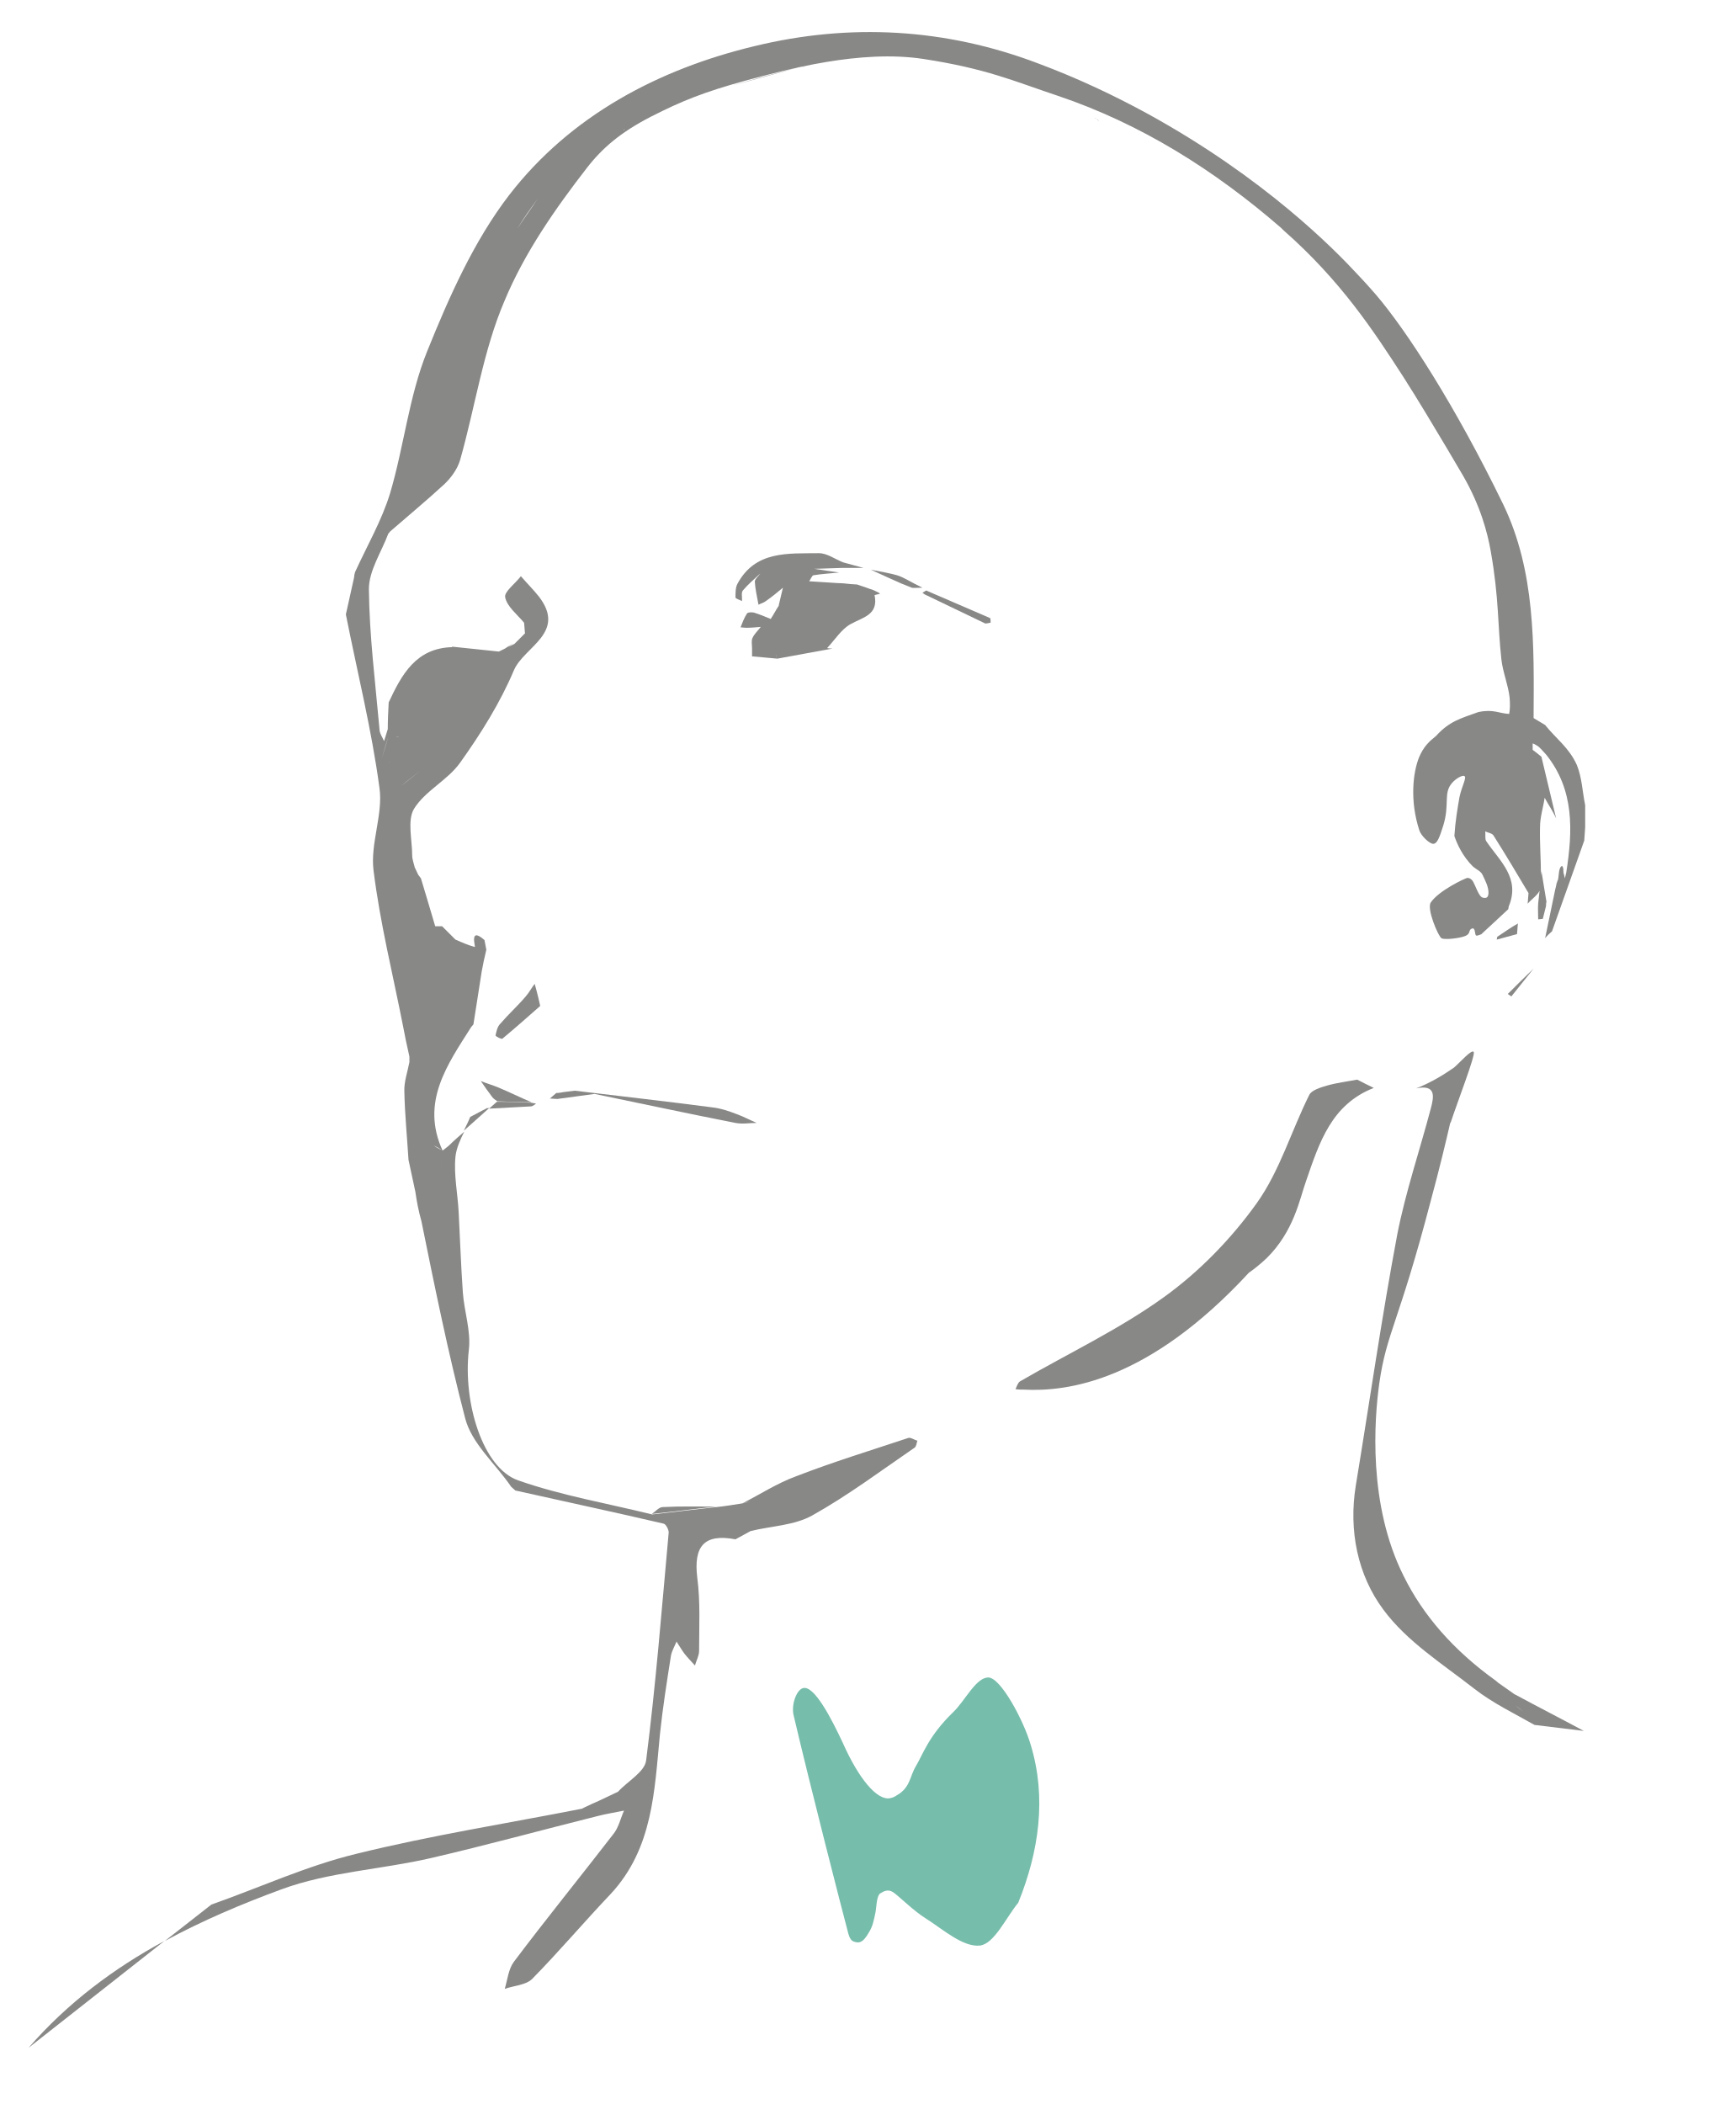
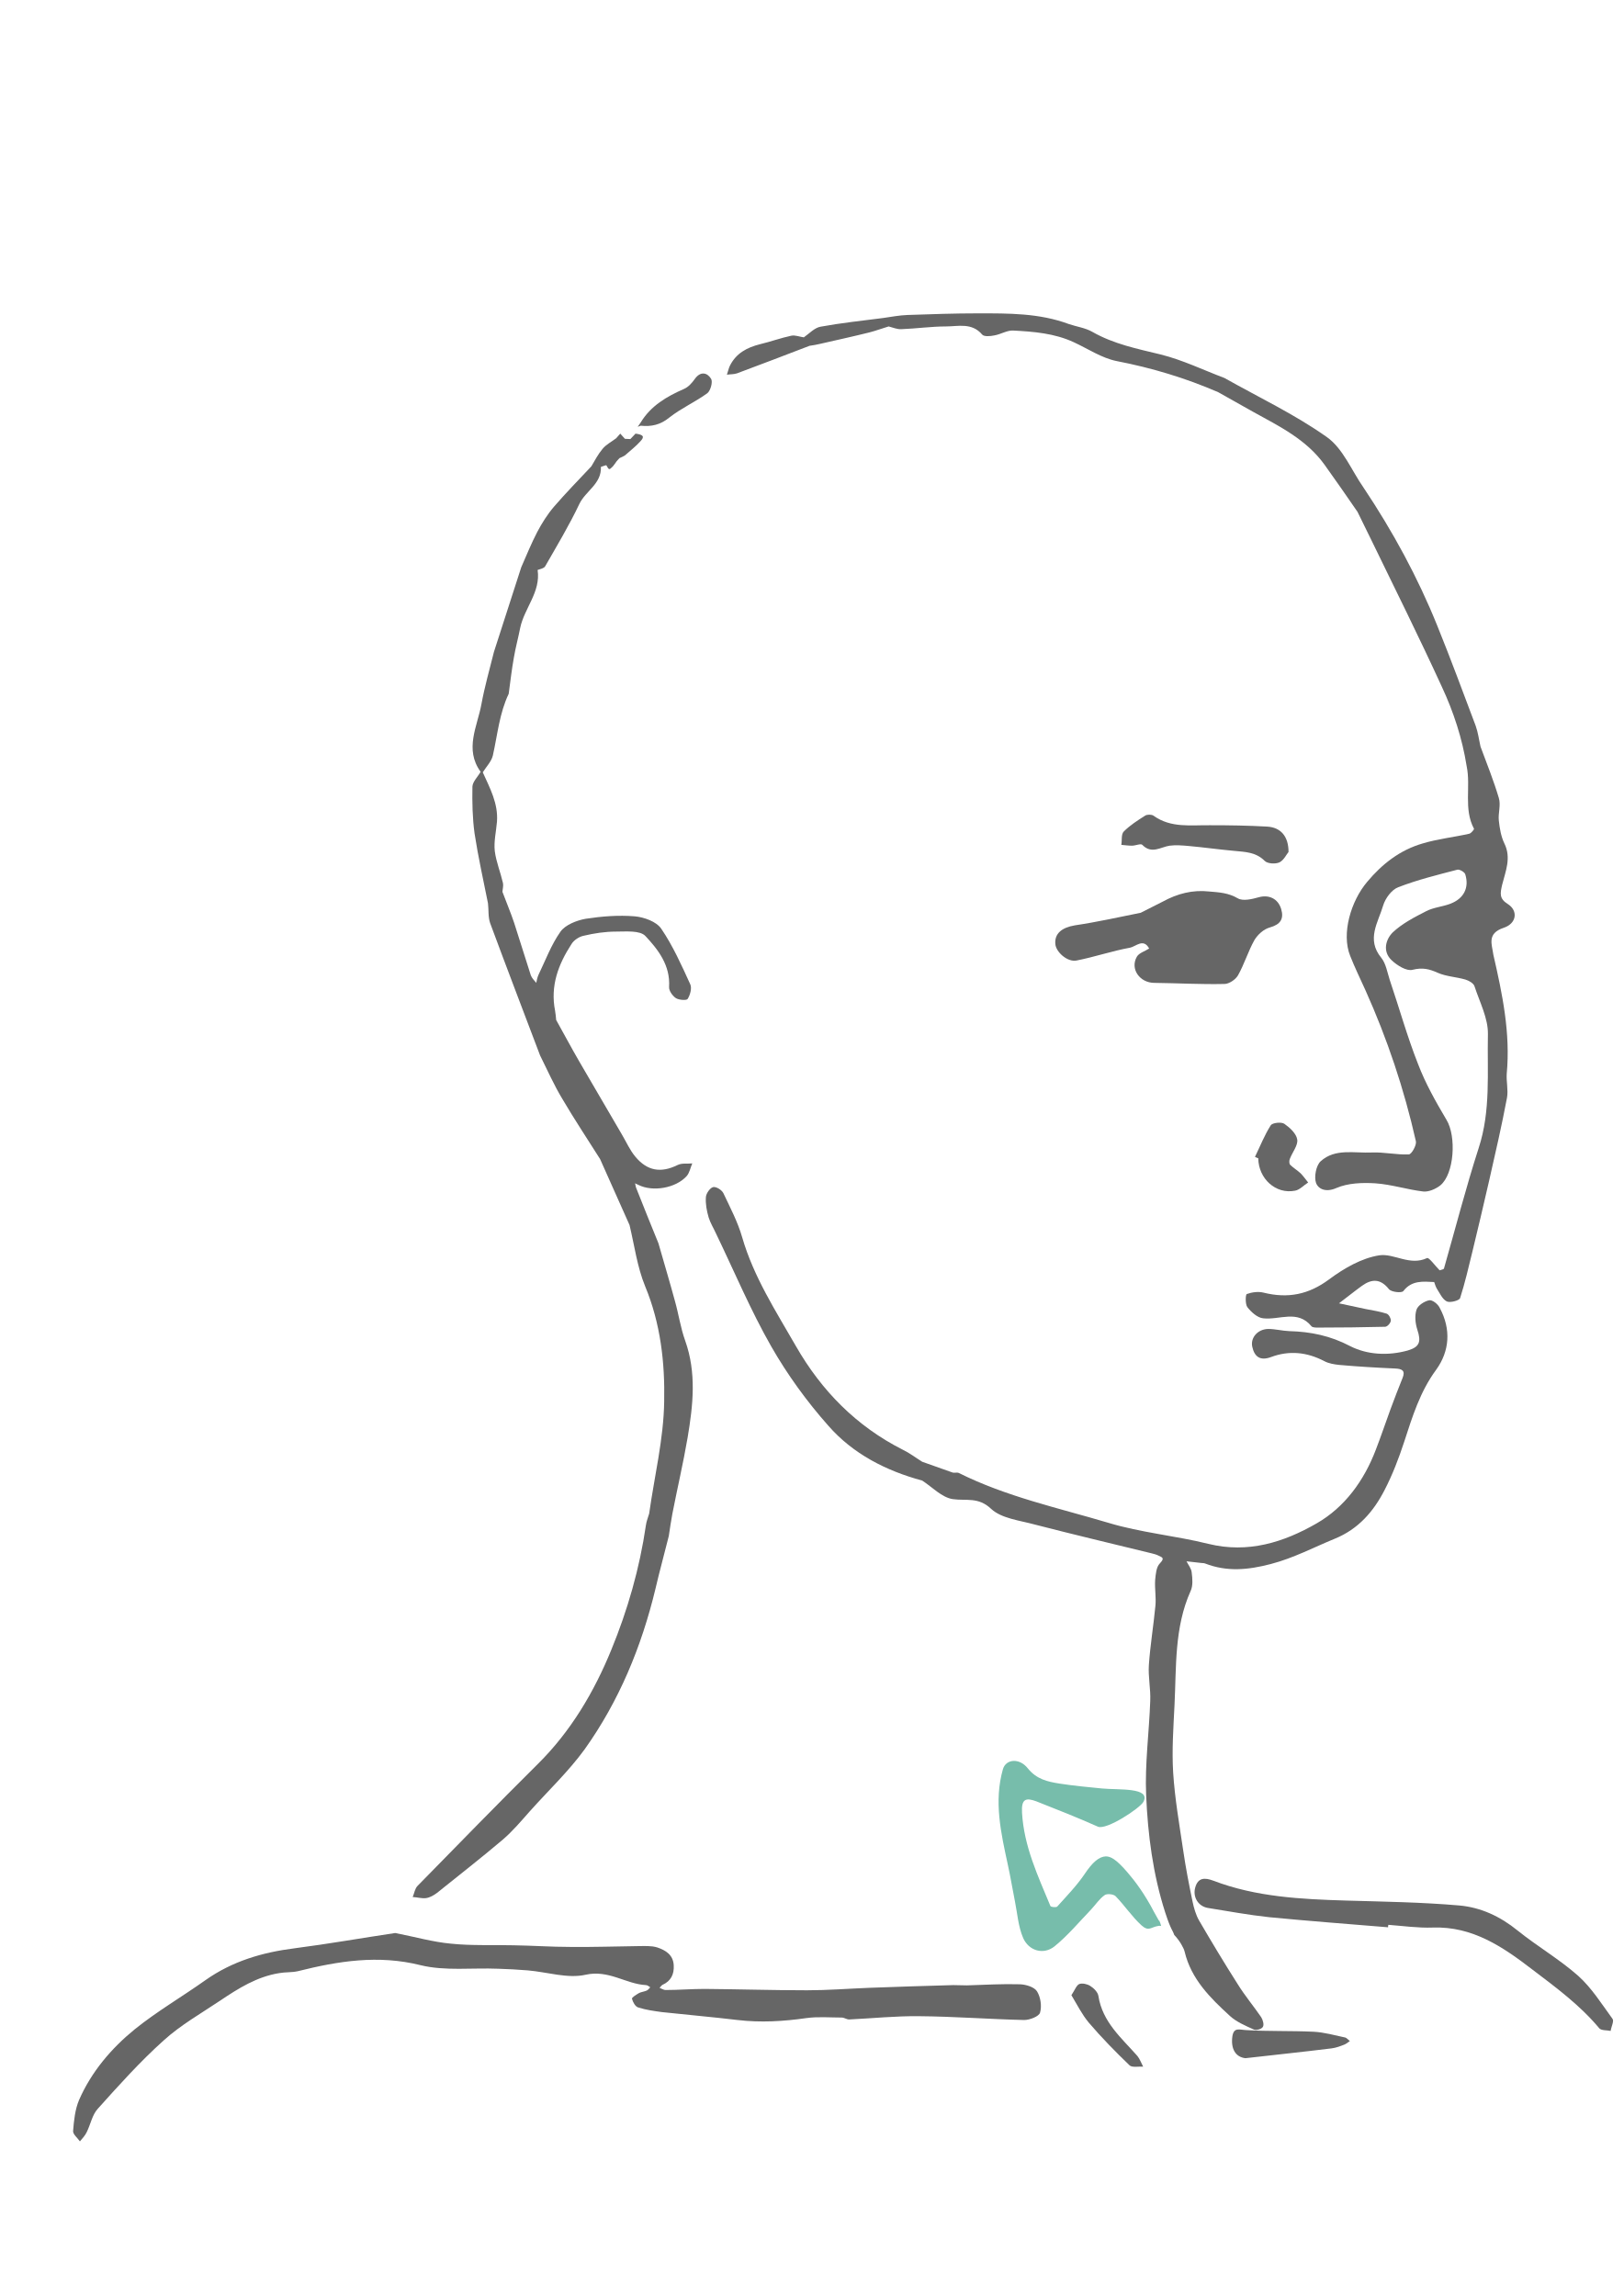
- <svg xmlns="http://www.w3.org/2000/svg" version="1.1" id="Layer_1" x="0px" y="0px" viewBox="0 0 376.9 456.8" style="enable-background:new 0 0 376.9 456.8;" xml:space="preserve">
+ <svg xmlns="http://www.w3.org/2000/svg" version="1.1" id="Layer_1" x="0px" y="0px" viewBox="0 0 595.3 841.9" style="enable-background:new 0 0 595.3 841.9;" xml:space="preserve">
  <style type="text/css">
- 	.st0{fill:#888887;}
- 	.st1{fill:#77BDAB;}
+ 	.st0{fill:#77BDAB;}
+ 	.st1{fill:#666666;}
</style>
  <g>
-     <path class="st0" d="M328.8,367.7C328.8,367.8,328.8,367.8,328.8,367.7l0.1-0.1L328.8,367.7z" />
-     <path class="st0" d="M6.2,444.6l29.5-23.2C24.8,427.3,14.7,434.8,6.2,444.6z" />
-     <path class="st0" d="M116.4,239.6c-0.4-0.1-0.7-0.1-1.1-0.2c-2.5-0.1-4.9-0.2-7.4-0.2c-0.6,0.5-1.1,1-1.7,1.5   c3.1-0.2,6.1-0.3,9.2-0.5C115.8,240.1,116.1,239.8,116.4,239.6z" />
-     <path class="st0" d="M105.7,240.6c-1.2,0.6-2.4,1.3-3.6,1.9l0,0c-0.4,1-0.9,2-1.4,3c1.9-1.7,3.7-3.3,5.6-5   C106.1,240.6,105.9,240.6,105.7,240.6z" />
-     <path class="st0" d="M505.9-15.9l0.6,2.3C506.5-14.3,506.1-15.1,505.9-15.9z" />
-     <path class="st0" d="M102.7,222.2c0,0-0.1,0.1-0.1,0.1c0,0,0,0,0,0C102.6,222.3,102.7,222.2,102.7,222.2z" />
-     <polygon class="st0" points="335.5,203.8 335.5,203.8 335.5,203.8  " />
-     <path class="st0" d="M343.9,375.8L343.9,375.8c-5-2.7-10.1-5.3-15.1-8l0,0c-1.1-0.8-2.3-1.6-3.4-2.4l0.1,0.1   c-0.2-0.2-0.5-0.4-0.7-0.6c-9.2-6.6-15.8-14.2-20-22.7c-7.8-15.5-6.4-34-5.3-41.9c1.6-11.1,4.2-12.9,11.2-39.7   c1.9-7,3.3-12.9,4.2-16.8l0.1-0.1c1.7-5.1,5.4-14.6,5-15.3s-2.9,2.2-4.3,3.4h0c0,0,0,0,0,0c-0.3,0.2-0.6,0.4-0.9,0.6   c-2.5,1.7-5,3-7.3,3.9c4.3-0.9,3.9,1.7,3.2,4.3c-2.4,9.1-5.5,18.2-7.3,27.4c-3.4,18.1-6,36.3-9,54.5c-1.6,9.8,0.4,19.5,6,27   c5.1,6.9,12.9,11.8,19.8,17.2c4,3.1,8.6,5.3,13,7.8 M315.7,231.7C315.7,231.7,315.7,231.7,315.7,231.7   C315.7,231.7,315.7,231.7,315.7,231.7C315.7,231.7,315.7,231.7,315.7,231.7z M330.9,371.7c-0.7-0.5-1.4-1.1-2.1-1.6   C329.5,370.6,330.2,371.1,330.9,371.7c0.2,0.2,0.4,0.4,0.6,0.6C331.3,372.1,331.1,371.8,330.9,371.7z M334.4,373.6   c-0.2-0.1-0.4-0.2-0.7-0.2C334,373.5,334.2,373.6,334.4,373.6L334.4,373.6z" />
-     <path class="st0" d="M85.1,152.9c4.2-3.8,8.3-7.6,12.5-11.4c0.2-0.3,0.4-0.7,0.6-1c-7.9,0.2-11,6-13.8,12c-0.1,1.9-0.2,3.9-0.2,5.8   c-0.3,0.9-0.5,1.7-0.8,2.6c-0.4-0.9-1-1.7-1-2.6c-0.9-10.1-2.2-20.3-2.3-30.4c0-4,2.7-8,4.2-12c0.1-0.2,0.3-0.3,0.4-0.5   c3.9-3.4,7.9-6.7,11.7-10.2c1.5-1.4,2.9-3.3,3.5-5.3c3.3-11.6,5-23.8,9.7-34.7c4.3-10.3,10.9-19.8,17.8-28.7   c3.4-4.4,7.4-7.8,14-11.2c6.7-3.4,11.4-5.3,20.5-7.8c8.9-2.4,24.9-6.8,38.6-4.7c13.7,2.1,19.6,4.8,29.2,8   c18.1,6.1,34.1,16.2,48.5,28.7c0.1,0.1,0.3,0.3,0.5,0.5c12.5,11,19.6,21.9,26,31.8c3.2,5,6.9,11.2,9.4,15.4c1.2,2,2.4,4.1,3.6,6.1   c3.8,6.6,5.3,12.4,6,16.4c1.8,10.1,1.5,16.2,2.3,23.4c0.3,2.8,1.5,5.6,1.8,8.4c0.1,1.4,0.1,2.5-0.1,3.5c-2.2-0.1-3.4-1.1-6.7-0.4   c-3.9,1.4-6.3,2-9.2,5.2c-1.5,1.2-2.7,2.3-3.7,4.7c-1.3,3.3-2,9.4,0.1,15.8c0.4,1.2,2.2,2.9,3,2.9c0.8,0,1.3-1.1,2.2-4   c1.4-4.6,0-6.9,1.8-9.1c0.9-1.1,2.4-1.9,2.8-1.6c0.5,0.4-0.6,2.2-1.1,4.6c-0.4,2.3-0.9,5.2-1.1,8.4c0.6,1.8,1.8,4.4,4,6.6   c0.8,0.7,1.7,1,2.1,1.8c0.6,1.3,1.4,2.7,1.3,4.2c-0.1,0.6-0.3,1-1.2,0.8s-1.5-2.4-2.2-3.6c-0.2-0.3-0.6-0.7-1.2-0.7   c-0.5,0.1-6.1,2.7-7.9,5.3c-1,1.3,1.6,7.4,2.3,7.8s4,0,5.2-0.5s0.6-1.3,1.4-1.6s0.6,1.3,0.9,1.5s1.5-0.5,1.1-0.2s3.9-3.6,5.9-5.5   c0-0.2,0.1-0.4,0.1-0.6c2.6-6.2-2-9.9-4.9-14.2c-0.3-0.5-0.1-1.4-0.2-2.1c0.6,0.3,1.5,0.4,1.8,0.9c2.6,4.1,5.1,8.3,7.6,12.5   c-0.1,0.8-0.1,1.6-0.2,2.3c0.8-0.9,2.1-1.8,2.6-2.8c-0.1,0.9-0.2,1.8-0.3,2.7c-0.1,1.1,0,2.3,0,3.5c0.3,0,0.7-0.1,1-0.1   c0.1-0.3,0.1-0.5,0.2-0.8c0.2-0.7,0.3-1.3,0.5-2c0-0.3,0-0.6,0.1-0.9c-0.4-2.2-0.7-4.4-1.1-6.7c0,0.3-0.1,0.7-0.1,1   c0-3.5-0.3-7.1-0.2-10.6c0-2.1,0.7-4.2,1-6.3c0.8,1.5,1.8,2.9,2.5,4.5c-1.1-4.5-2.1-8.9-3.2-13.4c-0.6-0.5-1.2-1-1.9-1.5   c0-0.5,0-0.9,0-1.4c0.3,0.1,0.5,0.2,0.8,0.4c0.8,0.4,1.4,1.3,2.1,2c6.2,7.7,5.8,16.6,4.4,25.6c-0.1,0.4-0.2,0.8-0.3,1.3   c-0.1-0.5-0.2-0.8-0.3-1.2c-0.1-0.7,0.1-0.9-0.3-1.5c-0.8,0.2-0.7,2.3-0.9,3c0,0.3-0.1-0.1-0.1,0.2c-0.2,0.7-0.2,0.4-0.3,1.1   c-0.1,0.3-0.1,0.5-0.2,0.8c-0.7,3.5-1.5,7.1-2.2,10.6c0.4-0.5,0.9-1,1.5-1.5l7-19.7c0.1-0.9,0.1-1.9,0.2-2.9c0-1.6,0-3.2,0-4.8   c-0.6-2.9-0.7-6-1.8-8.7c-1.7-3.8-4.6-5.8-6.9-8.7c-0.8-0.5-1.7-1-2.5-1.5c0.1-15.9,0.4-31.9-6.6-46.4   c-10.4-21.4-21-37.8-27.7-45.6c-0.7-0.8-2-2.3-3.9-4.3c-4.9-5.3-20.1-20.9-45.6-34.9c-7.5-4.1-15.4-7.8-23.7-10.9   c-20.2-7.7-41-8.8-61.6-3.8c-20.9,5-40,15.1-53.3,32.3c-7.7,10-13.1,22.2-17.9,34.1c-3.9,9.7-5,20.6-8,30.7   c-1.8,5.9-5,11.4-7.6,17.1c-0.1,0.4-0.2,0.7-0.2,1.1c-0.6,2.7-1.2,5.4-1.8,8.1c2.5,12.6,5.6,25,7.3,37.7c0.8,5.7-2,12-1.3,17.8   c1.4,11.4,4.2,22.6,6.4,33.8c0.4,2.2,0.9,4.5,1.4,6.7c0,0.4,0,0.8,0,1.2c0,0.9,0,1.8,0,2.7c0-0.9,0-1.8,0-2.7   c-0.4,2.1-1.2,4.3-1.1,6.4c0.1,4.9,0.6,9.9,0.9,14.8c0.5,2.3,1,4.7,1.5,7c0.3,2.1,0.7,4.2,1.3,6.3c2.9,14.3,5.8,28.6,9.5,42.8   c1.4,5.5,6.6,9.9,10,14.9l0,0c0.3,0.3,0.6,0.5,0.9,0.8c10.7,2.4,21.5,4.7,32.2,7.2c0.5,0.1,1.1,1.3,1.1,1.9   c-1.5,16.5-2.8,33.1-4.9,49.5c-0.3,2.5-4,4.5-6.1,6.8c-1.3,0.6-2.7,1.3-4,1.9c-1.2,0.5-2.4,1.1-3.5,1.6c0,0.1-0.1,0.1-0.2,0.2   c0.1,0,0.1-0.1,0.2-0.2c-0.1,0.1-0.3,0.2-0.4,0.2c0,0,0,0,0,0c-16.3,3.2-32.8,5.8-49,9.8c-10.7,2.6-20.9,7.3-31.4,11l-10.1,7.9   c8.1-4.4,16.6-8,25.3-11.2c10.3-3.8,21.7-4.3,32.5-6.8c12.1-2.8,24.1-6.1,36.1-9.1c1.9-0.5,3.9-0.8,5.8-1.2   c-0.8,1.8-1.2,3.8-2.4,5.2c-7.1,9.2-14.5,18.3-21.5,27.6c-1.2,1.6-1.4,3.9-2,5.9c2-0.7,4.5-0.8,5.9-2.1c5.9-6,11.3-12.4,17.1-18.5   c9.2-9.9,9.5-22.4,10.7-34.7c0.6-5.7,1.5-11.4,2.4-17.1c0.2-1,0.8-2,1.2-3c0.6,0.9,1.1,1.8,1.7,2.6c0.7,0.9,1.5,1.7,2.3,2.6   c0.3-1.1,0.9-2.1,0.9-3.2c0-5.3,0.3-10.6-0.4-15.9c-0.8-6.7,1.4-9.6,8.3-8.3c1.1-0.6,2.2-1.2,3.3-1.8c0,0,0,0,0,0   c4.5-1.1,9.5-1.2,13.4-3.4c7.7-4.3,14.9-9.7,22.2-14.7c0.4-0.3,0.4-1,0.6-1.5c-0.7-0.2-1.5-0.8-2-0.6c-8.1,2.7-16.3,5.2-24.3,8.3   c-4.1,1.5-7.8,3.9-11.7,5.9c0.6-0.2,1.2-0.3,1.8-0.5c-0.6,0.2-1.2,0.4-1.8,0.5c-1.9,0.3-3.7,0.6-5.6,0.8c-4.7,0.5-9.3,1.1-14,1.6   c-9.7-2.4-19.7-4.1-29.1-7.4c-7.7-2.7-12-16.9-10.7-28.3c0.5-4.1-1-8.3-1.3-12.5c-0.4-5.7-0.6-11.5-0.9-17.3   c-0.2-4.1-1.1-8.2-0.7-12.2c0.2-1.8,1-3.6,1.9-5.4c-1,0.9-2.1,1.8-3.1,2.8c-0.5,0.5-1.1,0.9-1.6,1.3c-4.8-10.5,1-18.6,6.2-26.8   c0.2-0.2,0.3-0.4,0.5-0.6c0.6-3.8,1.2-7.7,1.8-11.5c0.3-1.6,0.6-3.1,1-4.7c-0.1-0.7-0.3-1.4-0.4-2.1c-3.4-3-1.9,1.5-2.1,1.5   c-1.5-0.4-2.8-1-4.2-1.6c-1-1-1.9-1.9-2.9-2.9c-0.5,0-1,0-1.5,0c-1-3.5-2.1-7-3.1-10.4c-0.2-0.3-0.4-0.5-0.6-0.8l0,0   c-0.2-0.5-0.5-1-0.7-1.5l0,0.1c-0.2-0.9-0.6-1.9-0.6-2.8c0-3.4-1.1-7.6,0.4-10.1c2.4-3.9,7.3-6.2,10-10c4.5-6.3,8.7-13,11.7-20.1   c2.2-5.1,11.5-8.1,5.4-16c-1.2-1.5-2.6-2.9-3.9-4.4c-1.2,1.6-3.7,3.4-3.4,4.6c0.4,2,2.6,3.7,4.1,5.5c0.1,0.8,0.1,1.6,0.2,2.3   c-0.2,0.2-0.4,0.4-0.6,0.6c0,0,0.1-0.1,0.1-0.1c-0.6,0.6-1.2,1.2-1.8,1.8c0,0,0,0,0,0 M111.5,139.6c-0.9,0.6-1.9,1.2-2.8,1.9   c-3.5-0.4-7-0.7-10.5-1.1c-0.2,0.3-0.4,0.7-0.6,1c-4.2,3.8-8.3,7.6-12.5,11.4c0,2.2,0,4.4-0.1,6.6 M98.2,158.2   C98.2,158.2,98.2,158.2,98.2,158.2C98.2,158.2,98.1,158.2,98.2,158.2L98.2,158.2z M183.2,12.5L183.2,12.5c-0.7,0-1.5-0.1-2.2-0.1   C181.7,12.4,182.4,12.5,183.2,12.5z M175.2,12.7c0.5,0,1.1,0,1.6-0.1C176.3,12.7,175.8,12.7,175.2,12.7   C175.2,12.7,175.2,12.7,175.2,12.7z M173.8,14.5c0.5,0,1-0.1,1.5-0.1C174.8,14.4,174.3,14.4,173.8,14.5c-4.9,1.4-9.9,2.7-14.8,4.1   C163.9,17.1,168.9,15.8,173.8,14.5z M116.7,43.2c0.4-0.5,0.8-1,1.2-1.5c2.1-1.8,4.2-3.6,6.3-5.4c0.2-0.2,0.5-0.5,0.7-0.7   c0.9-0.7,1.9-1.5,2.8-2.2c0,0,0.1-0.1,0.1-0.1c1.3-0.9,2.7-1.8,4-2.7c0.4-0.3,0.7-0.5,1.1-0.8c0.8-0.5,1.6-1.1,2.4-1.6   c0.1-0.1,0.3-0.1,0.5-0.1c2.1-1.3,4.3-2.5,6.4-3.8c0.3-0.1,0.5-0.2,0.8-0.3c-0.3,0.1-0.5,0.2-0.8,0.3c-2.1,1.3-4.3,2.5-6.4,3.8   c-0.2,0-0.3,0.1-0.5,0.1c-0.8,0.5-1.6,1.1-2.4,1.6c-0.4,0.3-0.7,0.5-1.1,0.8c-1.3,0.9-2.7,1.8-4,2.7l-0.1,0.1   c-0.9,0.7-1.9,1.5-2.8,2.2c-0.2,0.2-0.5,0.5-0.7,0.7c-2.1,1.8-4.2,3.6-6.3,5.3C117.5,42.1,117.1,42.7,116.7,43.2   c-1.4,2.2-3,4.3-4.4,6.5C113.6,47.5,115.2,45.3,116.7,43.2z M90.6,105.5L90.6,105.5c-0.2,0.2-0.4,0.5-0.6,0.7   C90.3,106,90.5,105.8,90.6,105.5z M82.9,164.7c0.5-1.6,0.9-3.2,1.4-4.7l0.2-0.1h0l-0.2,0.1C83.9,161.5,83.4,163.1,82.9,164.7   C82.9,164.7,82.9,164.7,82.9,164.7z M84.6,165.6c-0.1-0.1-0.1-0.3-0.2-0.4v0C84.5,165.3,84.5,165.4,84.6,165.6z M84.6,207.5   c-0.2-4-0.4-7.9-0.6-11.9C84.1,199.6,84.3,203.5,84.6,207.5c0,0.1,0.1,0.1,0.1,0.2C84.6,207.6,84.6,207.5,84.6,207.5z M86.7,159.9   c-0.2,0-0.5,0.1-0.7,0.1l0,0C86.2,159.9,86.5,159.9,86.7,159.9C86.7,159.9,86.7,159.9,86.7,159.9z M90,153.5   c0.8-1.5,1.6-3.1,2.4-4.6C91.6,150.4,90.8,152,90,153.5c-1,2.1-2,4.2-2.9,6.3C88.1,157.8,89,155.6,90,153.5z M87.1,170.6   c1.4-1.1,2.7-2.1,4.1-3.2c1.6-2,3.1-3.9,4.7-5.9c-1.6,2-3.1,3.9-4.7,5.9C89.8,168.5,88.5,169.6,87.1,170.6z M88.2,187.7   C88.2,187.7,88.2,187.7,88.2,187.7L88.2,187.7C88.2,187.7,88.2,187.7,88.2,187.7z M89.9,188.4c-0.5-0.2-1-0.5-1.5-0.7c0,0,0,0,0,0   C88.8,187.9,89.3,188.2,89.9,188.4L89.9,188.4z M91.9,244.4L91.9,244.4c0.5,1,1,2,1.6,3C92.9,246.4,92.4,245.4,91.9,244.4z    M90.4,229.5c1-8.7,2.1-17.4,3.1-26.2c0,0,0,0,0,0C92.4,212,91.4,220.8,90.4,229.5z M94.1,201.4C94.1,201.4,94.1,201.3,94.1,201.4   C94.1,201.3,94.1,201.3,94.1,201.4L94.1,201.4z M95.7,254.9c0.1-1.7,0.1-3.5,0.2-5.2c-0.6-0.3-1.2-0.6-1.7-1c0,0,0,0,0,0   c0.6,0.3,1.2,0.6,1.7,1c0,0,0,0,0,0C95.8,251.5,95.8,253.2,95.7,254.9z" />
-     <path class="st0" d="M143.9,327.2c-0.8,0-1.6,1-2.4,1.5c4.7-0.5,9.3-1.1,14-1.6C151.6,327.1,147.8,327,143.9,327.2z" />
-     <path class="st0" d="M108.2,236.1c-1.2-0.5-2.6-0.9-3.8-1.4c0.8,1.2,1.6,2.3,2.5,3.5c0.3,0.4,0.7,0.6,1.1,0.9   c2.5,0.1,4.9,0.2,7.4,0.2C113,238.3,110.6,237.1,108.2,236.1z" />
-     <path class="st0" d="M294.7,234.4c-2.2,0.4-4.5,0.7-6.6,1.3c-1.4,0.4-3.3,1-3.8,2c-3.9,7.8-6.4,16.5-11.4,23.5   c-5.5,7.7-12.4,14.8-20,20.3c-9.8,7.1-20.9,12.3-31.4,18.4c-0.5,0.3-0.7,1.1-1,1.7c0.6,0.1,1.2,0.1,1.8,0.1   c9.5,0.5,27.1-1.8,48.9-25.4c0.9-0.6,2.3-1.7,3.8-3.1c6-5.9,7.2-12.9,8.6-16.8c2.9-8.4,5.5-16.6,14.7-20.2   C297,235.6,295.9,235,294.7,234.4z" />
-     <path class="st1" d="M214.6,364.2c-2.7,0-5,5-7.6,7.5c-5.4,5.2-6.7,9.4-8.1,11.7s-1.2,4.7-4.2,6.4c-0.3,0.2-0.8,0.5-1.4,0.6   c-2.9,0.6-6.9-4.4-10.2-11.8c-2.6-5.6-6.3-12.7-8.7-12.1c-1.4,0.3-2.6,3.5-2.1,5.8c3.7,15.8,10.7,43,11.8,47.1   c0.1,0.4,0.4,1.8,1.2,2.1c1.1,0.4,2,0.5,3.4-2c0.8-1.3,1-2.4,1.4-4.3c0.2-0.9,0.2-3.5,1-4.1c0.8-0.5,1.7-1,2.8-0.3   c1.1,0.7,4.5,4.1,7.1,5.7c3.8,2.4,8.1,6.3,11.8,5.9c3.1-0.4,5.6-6,8.3-9.3c4.5-11.1,6.2-22.8,2.7-34.3   C222.3,373.6,217.3,364.2,214.6,364.2z M194.9,389.9C194.9,389.9,194.9,389.9,194.9,389.9c0,1-0.1,2,0,3.1   C194.8,392,194.9,391,194.9,389.9z" />
-     <path class="st0" d="M108.6,222.3c-0.6,0.6-0.8,1.6-1,2.5c0,0.2,1.3,0.9,1.5,0.7c2.9-2.4,5.8-5,8.2-7.1c-0.6-2.7-0.9-3.7-1.2-4.8   c-0.7,0.9-1.2,1.9-2,2.8C112.4,218.4,110.4,220.2,108.6,222.3z" />
-     <path class="st0" d="M154.5,240.4c-9.9-1.3-19.8-2.4-29.7-3.6c-0.8,0.1-1.6,0.2-2.4,0.3c-0.5,0.1-1.1,0.2-1.6,0.2   c-0.5,0.4-0.9,0.8-1.4,1.2c0.5,0,1.1,0.1,1.6,0.1c2.7-0.4,5.4-0.7,8.1-1.1c10.2,2.1,20.4,4.3,30.6,6.3c1.5,0.3,3.1,0,4.6,0   c-1.4-0.6-2.9-1.4-4.3-1.9C158.2,241.2,156.4,240.6,154.5,240.4z" />
-     <path class="st0" d="M325.1,203.4c0,0.2-0.1,0.4-0.1,0.6c1.5-0.4,2.9-0.8,4.4-1.2c0.1-0.8,0.1-1.6,0.2-2.3   C328,201.4,326.6,202.4,325.1,203.4z" />
-     <path class="st0" d="M333,210.3c-1.9,1.8-3.7,3.6-5.6,5.5c0.3,0.2,0.8,0.6,0.8,0.5C329.8,214.3,331.4,212.3,333,210.3z" />
-     <path class="st0" d="M333,210.3C333,210.3,333,210.3,333,210.3C333,210.3,333,210.3,333,210.3C333,210.3,333,210.3,333,210.3z" />
-     <path class="st0" d="M238.1,25.8c0.2,0.2,0.4,0.4,0.6,0.6c0,0,0,0,0,0C238.5,26.1,238.3,25.9,238.1,25.8c-0.1-0.1-0.3-0.1-0.4-0.2   C237.8,25.6,238,25.7,238.1,25.8z" />
-     <path class="st0" d="M198,127.6c0.3,0.1,0.7,0,2.3,0c-2.5-1.2-3.8-2.1-5.2-2.6c-1.9-0.6-4-0.9-6-1.3c1.5,0.7,2.9,1.3,4.4,2   C195,126.4,196.4,127,198,127.6z" />
-     <path class="st0" d="M189.6,128.1L189.6,128.1c-0.6-0.2-1.2-0.4-1.7-0.6c0,0,0,0,0,0c-0.6-0.2-1.2-0.4-1.8-0.6c0,0,0,0,0,0   c-0.5,0-1-0.1-1.5-0.1c-0.9-0.1-1.8-0.2-2.6-0.2c-2.1-0.1-4.2-0.3-6.3-0.4c0.3-0.4,0.6-1.2,0.9-1.3c1.8-0.3,3.7-0.4,5.6-0.6   c-1.8-0.3-3.6-0.5-5.4-0.8c2-0.1,4-0.1,6-0.2c1.6,0,3.2,0,4.7,0c-1.5-0.4-2.9-0.8-4.4-1.2c-1.8-0.7-3.5-2-5.3-2   c-6.7,0.1-13.8-0.6-17.7,6.7c-0.4,0.8-0.4,1.9-0.4,2.9c0,0.3,0.9,0.5,1.4,0.8c0.1-0.8-0.2-1.8,0.2-2.3c1.1-1.3,2.5-2.5,3.8-3.7   c-0.4,0.6-1.2,1.2-1.2,1.8c0.1,1.7,0.5,3.3,0.8,5c0.5-0.3,1.1-0.4,1.6-0.8c1.3-0.9,2.5-1.9,3.7-2.9c-0.3,1.3-0.6,2.5-0.9,3.8   c0,0,0,0.1,0,0.1c-0.6,0.9-1.1,1.9-1.7,2.8c0,0,0,0.1,0,0.1c-1.2-0.5-2.4-1-3.7-1.4c-0.5-0.1-1.3-0.1-1.5,0.2c-0.6,0.9-1,2-1.4,3   c0.4,0,0.8,0.1,1.2,0.1c1.1,0,2.1-0.1,3.2-0.2c-0.6,0.8-1.4,1.5-1.8,2.4c-0.3,0.6-0.1,1.5-0.1,2.3c0,0,0,0,0,0c0,0.6,0,1.1,0,1.7   c1.7-0.2,3.4-0.4,5.1-0.6c1.3-3.6,2.6-7.1,3.8-10.7c-1.3,3.6-2.6,7.1-3.8,10.7c0.1,0.3,0.2,0.6,0.3,1c-0.1-0.3-0.2-0.6-0.3-1   c-1.7,0.2-3.4,0.4-5.1,0.6c1.8,0.2,3.7,0.3,5.5,0.5c0,0,0,0,0,0c4-0.7,8-1.5,12-2.2c-0.4,0-0.8,0-1.2-0.1c1.7-1.8,3.1-4.1,5.1-5.2   c2.7-1.5,6.1-2,5.2-6.3c0.4-0.1,0.8-0.2,1.2-0.3C190.8,128.6,190.2,128.4,189.6,128.1z" />
-     <path class="st0" d="M200.3,128.7c0.3,0.2,0.5,0.4,0.8,0.5c4.2,2,8.5,4.1,12.7,6.1c0.3,0.2,0.9-0.1,1.3-0.1c0-0.3,0-0.9-0.1-1   c-4.6-2-9.3-4-13.9-6C200.8,128.4,200.6,128.5,200.3,128.7z" />
+     <g>
+       <path class="st0" d="M425.7,706.2c-0.2-0.7-0.4-1.4-0.7-2l-0.1,0.1c-0.6-1.1-1.2-2.1-1.8-3.2c-3.4-6.6-7.1-11.5-9.8-14.6    c-4.2-4.9-6.2-5.8-7.9-5.8c-2.5,0.1-4.9,2.2-7.7,6.4c-2.9,4.3-6.6,8.1-10.1,12c-0.4,0.4-2.3,0.2-2.5-0.2    c-4.6-11.1-9.7-21.9-10.4-34.2c-0.3-5.1,1.4-5.6,5.2-4.2c7.6,3,15.2,6,22.6,9.3c3.1,1.4,15.5-6.8,16.7-9.1    c2.8-5.4-9.1-4.3-15.2-4.9c-5.2-0.5-10.4-1-15.6-1.8c-4.4-0.7-8.4-1.6-11.6-5.6c-3.1-3.9-8-3.4-9.1,0.3    c-3.4,11.9-0.7,23.5,1.8,35.1c1,4.5,1.7,9,2.6,13.4c0.9,4.5,1.2,9.2,3,13.4c2.1,4.8,7.5,6.3,11.5,3.1c4.9-4,9-8.9,13.4-13.5    c1.7-1.8,3-3.9,5-5.3c0.8-0.6,3.2-0.4,4,0.4c3.3,3.4,6,7.5,9.5,10.7c2.7,2.4,3.4,0.6,6.2,0.2C424.9,706.1,425.3,706.2,425.7,706.2    z" />
+       <g>
+         <path class="st1" d="M402.7,731.9c-0.2-1.4-1.7-2.9-3-3.7c-1.1-0.7-2.9-1.1-4-0.7c-1,0.4-1.6,2.1-2.9,4.1     c2.1,3.5,3.9,7.1,6.4,10.1c4.7,5.5,9.7,10.6,14.9,15.6c0.9,0.9,3.3,0.4,5,0.5c-0.7-1.3-1.2-2.8-2.1-3.9     C411.2,747.3,404.2,741.5,402.7,731.9z" />
+         <path class="st1" d="M591.2,740.3c-4-5.5-7.7-11.4-12.6-15.8c-6.9-6.1-15-10.8-22.2-16.6c-6.4-5.2-13.5-8.5-21.4-9.2     c-13.8-1.2-27.6-1.4-41.5-1.8c-16.5-0.5-33-1.3-48.7-7.3c-3.2-1.2-5.6-1.1-6.6,2.5c-1,3.5,1.1,6.9,4.6,7.5     c7.5,1.2,15,2.6,22.5,3.4c14.5,1.4,29,2.5,43.6,3.7c0-0.3,0-0.6,0.1-0.9c5.4,0.4,10.9,1.2,16.3,1c14.6-0.5,25.7,7.1,36.5,15.4     c8.7,6.6,17.5,13.1,24.5,21.5c0.7,0.9,2.8,0.7,4.2,1C590.7,743.2,591.8,741.1,591.2,740.3z" />
+         <path class="st1" d="M493.1,747.1c-3.8-0.8-7.6-1.9-11.5-2.1c-8.2-0.4-16.5-0.1-24.7-0.6c-2.5-0.1-4.6-1.2-5.1,2.4     c-0.6,4.5,1.2,7.5,4.8,7.9c10.5-1.2,21.1-2.3,31.6-3.6c1.6-0.2,3.2-0.8,4.7-1.4c0.7-0.3,1.3-0.8,2-1.3     C494.3,748,493.7,747.2,493.1,747.1z" />
+         <g>
+           <path class="st1" d="M374,727.6c-6.5-0.2-13,0.2-19.5,0.4c-1.7,0-3.3-0.1-5-0.1c-10.3,0.3-20.7,0.6-31,1      c-7.5,0.3-15.1,0.9-22.6,0.9c-12.5,0-25.1-0.4-37.6-0.5c-4.8,0-9.5,0.4-14.3,0.4c-0.7,0-1.4-0.5-2.2-0.8      c0.4-0.4,0.7-0.9,1.1-1.1c3.1-1.4,4.3-3.9,4.1-7.2c-0.2-3.8-3-5.5-6-6.5c-2.2-0.7-4.7-0.5-7-0.5c-8.3,0.1-16.7,0.4-25,0.3      c-6.9,0-13.8-0.5-20.7-0.6c-7.7-0.2-15.4,0.2-23-0.6c-6.6-0.6-13.2-2.5-20.4-3.9c-12.1,1.8-24.5,4-36.9,5.6      c-11.8,1.5-22.8,4.7-32.7,11.7c-8.6,6.1-17.7,11.4-25.9,18c-8.6,7-15.9,15.6-20.4,25.9c-1.5,3.5-1.9,7.6-2.2,11.4      c-0.1,1.2,1.6,2.5,2.5,3.8c0.9-1.1,1.9-2.1,2.5-3.4c1.4-2.8,2-6.3,4-8.5c7.8-8.7,15.6-17.4,24.3-25.2      c6.2-5.6,13.6-9.8,20.6-14.5c6.7-4.5,13.5-8.8,21.7-10.1c2.2-0.4,4.6-0.2,6.8-0.7c14.8-3.7,29.4-6.1,45-2.2      c9,2.2,18.9,0.9,28.4,1.3c3.6,0.1,7.2,0.3,10.9,0.6c7.1,0.6,14.6,3.1,21.2,1.6c8.5-1.9,14.7,3.4,22.1,3.8c0.6,0,1.1,0.5,1.6,0.8      c-0.4,0.4-0.8,1-1.3,1.2c-0.9,0.4-2,0.5-2.8,0.9c-1,0.6-2.7,1.6-2.6,2.1c0.3,1.2,1.2,2.9,2.3,3.2c2.8,0.9,5.8,1.3,8.7,1.7      c9.2,1,18.5,1.8,27.7,2.9c8.5,1,16.8,0.5,25.2-0.7c4.3-0.6,8.7-0.2,13-0.2c0.9,0,1.8,0.7,2.7,0.7c8.5-0.4,17-1.3,25.6-1.2      c12.9,0.1,25.7,1.1,38.6,1.4c2,0,5.4-1.3,5.8-2.7c0.7-2.4,0.2-5.7-1.1-7.8C379.2,728.6,376.2,727.7,374,727.6z" />
+           <path class="st1" d="M523.9,476.8c-1.8,0.4-4.1,1.9-4.6,3.5c-0.7,2.2-0.4,5,0.3,7.2c1.5,4.5,0.9,6.4-3.5,7.7      c-7.2,2-14.8,1.6-21.1-1.6c-7.2-3.8-14.5-5.3-22.3-5.5c-2.6-0.1-5.2-0.8-7.8-0.8c-3.8,0.1-6.5,3.2-5.8,6.5      c0.8,3.7,2.9,5.3,6.9,3.8c6.7-2.5,13.2-1.8,19.5,1.5c1.7,0.9,3.7,1.2,5.6,1.4c6.7,0.6,13.5,1,20.3,1.3c2.7,0.1,3.9,0.8,2.8,3.5      c-1.5,3.8-3,7.5-4.4,11.4c-1.8,4.9-3.5,10-5.4,14.9c-4.3,11.3-11.4,21.1-21.7,27c-12,6.9-25.1,11.1-39.7,7.5      c-12.1-3-24.7-4.1-36.6-7.7c-18.5-5.5-37.5-9.6-54.9-18.3c-0.7-0.3-1.7,0.1-2.4-0.2c-3.7-1.3-7.3-2.6-11-3.9      c-2.4-1.5-4.6-3.2-7.1-4.4c-17-8.6-29.8-21.6-39.2-38c-7.4-12.9-15.5-25.4-19.7-39.9c-1.6-5.6-4.4-10.9-6.9-16.2      c-0.6-1.2-2.7-2.5-3.8-2.2c-1.1,0.3-2.5,2.3-2.6,3.6c-0.2,2.5,0.3,5.1,1,7.5c0.6,2,1.8,3.9,2.7,5.9      c6.7,13.9,12.7,28.2,20.3,41.5c5.9,10.3,13,20.1,20.9,29c9,10.3,21.1,16.5,34.4,20.1c3.7,2.4,7.2,6.2,11.2,6.8      c4.9,0.7,9.4-0.9,14.1,3.6c3.8,3.5,10.4,4.2,15.9,5.7c14.3,3.7,28.7,7.1,43,10.6c0.8,0.2,1.6,0.4,2.4,0.8c1.6,0.7,2.3,1,0.5,2.9      c-1.3,1.3-1.5,4-1.7,6.1c-0.2,3.1,0.4,6.3,0.1,9.4c-0.7,7.3-1.9,14.5-2.4,21.7c-0.3,4.4,0.7,8.8,0.5,13.2      c-0.4,11.5-2,23.1-1.5,34.5c0.6,14.5,2.5,29.1,7,43.1c1.2,3.7,1.9,5.2,2.2,5.8c0,0,0.1,0.3,0.3,0.6c0.4,0.7,0.6,1.3,0.8,1.8      c2,2.1,3.5,4.8,3.8,6.1c2.4,10.1,9.4,17,16.6,23.6c2.4,2.2,5.7,3.6,8.8,5c0.9,0.4,2.9-0.2,3.3-1c0.5-0.8,0-2.5-0.6-3.5      c-2.8-4.1-6-7.9-8.6-12.1c-4.9-7.7-9.6-15.5-14.2-23.4c-1.2-2.1-1.9-4.6-2.4-7c-1.3-6.2-2.5-12.4-3.4-18.6      c-1.4-9.5-3.1-19.1-3.7-28.7c-0.5-8.2,0.1-16.5,0.5-24.7c0.7-14.1-0.1-28.4,5.9-41.8c0.9-1.9,0.7-4.5,0.4-6.8      c-0.1-1.4-1.2-2.7-1.9-4.1c1.8,0.2,3.6,0.4,5.3,0.6c0.5,0.1,1,0,1.5,0.2c8,3.1,15.7,2.4,24.1,0.2c8.4-2.2,15.7-6.1,23.5-9.3      c8.6-3.5,14.2-10,18.2-17.8c2.9-5.6,5.2-11.6,7.2-17.7c3-9.2,5.8-18.4,11.7-26.4c5-6.9,5.5-14.9,1.4-22.6      C527.2,478.1,525,476.5,523.9,476.8z" />
+           <path class="st1" d="M551.3,340.2c4.8-1.6,5.3-6.3,1.5-8.7c-3.2-2-2.8-3.9-2.1-7c1.2-4.9,3.5-9.9,0.8-15.3      c-1.2-2.5-1.7-5.5-2-8.3c-0.3-2.7,0.8-5.7,0-8.3c-1.9-6.4-4.4-12.6-6.7-18.8c-0.6-2.6-0.9-5.2-1.8-7.7      c-4.6-12.2-9.1-24.4-14-36.5c-7.2-17.9-16.4-34.8-27.1-50.8c-4.4-6.3-7.5-14.3-13.4-18.5c-11.7-8.3-25-14.6-37.6-21.7      c-7.7-2.9-15.3-6.6-23.3-8.6c-8.6-2.1-17.2-3.8-25.1-8.3c-2.6-1.5-5.8-1.9-8.7-2.9c-10.8-4-22-3.9-33.2-3.9      c-8.6,0-17.3,0.3-25.9,0.6c-3,0.1-6,0.7-8.9,1.1c-7.7,1-15.4,1.8-23,3.2c-2.2,0.4-4.1,2.5-6.1,3.9c-1.5-0.2-3.2-0.9-4.6-0.6      c-3.8,0.8-7.6,2.2-11.4,3.1c-4.8,1.2-8.8,3.3-11.1,7.9c-0.5,1-0.7,2.2-1.1,3.3c1.2-0.2,2.5-0.1,3.7-0.5      c8.9-3.3,17.7-6.7,26.6-10.1c1.3-0.2,2.6-0.4,3.8-0.7c6.1-1.4,12.1-2.7,18.1-4.2c2.4-0.6,4.7-1.5,7.1-2.2c1.6,0.4,3.1,1.1,4.7,1      c5.4-0.2,10.9-1,16.3-1c4.5,0,9.5-1.5,13.3,3c0.7,0.8,3,0.6,4.4,0.3c2.4-0.4,4.7-1.9,6.9-1.8c7.6,0.4,15.2,1,22.3,4.3      c5.2,2.4,10.2,5.8,15.7,6.9c12.9,2.5,25.2,6.2,37.2,11.4c4.3,2.4,8.5,4.8,12.8,7.2c9.6,5.3,19.5,10.1,26.2,19.4      c4.1,5.7,8.1,11.5,12.1,17.3c1.7,3.4,3.3,6.8,5,10.2c8.7,17.9,17.6,35.8,25.9,53.9c4.3,9.2,7.5,19,9.1,29.1      c1.6,7.6-1.2,15.7,2.7,23c0.1,0.2-1,1.6-1.7,1.8c-5.7,1.3-11.6,1.9-17.2,3.6c-8.2,2.4-14.7,7.4-20.3,14.1      c-5.9,7-9.5,18.9-6.2,27.1c1.7,4.3,3.7,8.4,5.6,12.6c8,17.8,14.2,36.3,18.5,55.4c0.3,1.4-1.6,4.8-2.6,4.8      c-4.5,0.2-9.1-0.9-13.6-0.7c-6.4,0.3-13.4-1.6-18.7,3.2c-1.7,1.5-2.5,5.8-1.7,8c0.9,2.3,3.7,3.5,7.5,1.8c4.2-1.8,9.5-2,14.2-1.7      c5.9,0.4,11.7,2.3,17.6,3c2,0.2,4.5-0.9,6.2-2.2c5.2-4.2,6-18.1,2.3-24.1c-3.9-6.6-7.7-13.3-10.4-20.4      c-4-10.1-6.9-20.6-10.4-30.9c-0.9-2.8-1.4-6-3.1-8.1c-5.6-6.8-1.1-13,0.7-19.2c0.8-2.6,3.1-5.8,5.6-6.7c7-2.7,14.3-4.5,21.6-6.4      c0.8-0.2,2.7,0.9,2.9,1.7c1.5,4.9-0.5,8.9-5.5,10.8c-2.9,1.1-6.1,1.3-8.8,2.7c-4.3,2.2-8.8,4.5-12.3,7.8      c-2.6,2.6-3.8,7-0.4,10.2c2,1.9,5.5,4.1,7.7,3.5c3.6-0.9,6.1-0.3,9.2,1.1c3.2,1.4,6.8,1.5,10.2,2.5c1.3,0.4,3,1.4,3.3,2.5      c1.9,5.8,5,11.7,4.9,17.5c-0.3,14,1.1,28.1-3.4,41.8c-4.7,14.6-8.5,29.4-12.7,44.1c-0.1,0.4-1.1,0.5-1.6,0.7      c-1.6-1.6-3.9-4.8-4.6-4.5c-6.3,3-12.1-1.8-17.5-1c-6.5,1-13,4.8-18.4,8.8c-7.5,5.6-15.1,7.1-24,4.9c-1.9-0.5-4.3-0.2-6.2,0.5      c-0.5,0.2-0.6,3.7,0.2,4.8c1.4,1.8,3.7,3.9,5.8,4.1c6,0.7,12.6-3.3,17.7,2.9c0.4,0.5,1.6,0.5,2.4,0.5c8.2,0,16.4-0.1,24.6-0.3      c0.8,0,2-1.3,2.1-2.2c0.1-0.8-0.7-2.3-1.5-2.6c-2.5-0.8-5.1-1.2-7.7-1.7c-3.3-0.7-6.5-1.4-9.8-2.1c2.8-2.1,5.5-4.3,8.4-6.4      c3.6-2.6,6.8-2.7,9.9,1.2c0.9,1.1,4.7,1.5,5.3,0.7c3.1-4,7.2-3.5,11.3-3.3c0.3,0.8,0.5,1.6,0.9,2.3c1.1,1.7,2.1,4,3.7,4.8      c1.2,0.6,4.6-0.3,4.9-1.2c1.8-5.6,3.1-11.3,4.5-17c2.1-8.7,4.2-17.5,6.2-26.3c2.3-10.1,4.6-20.1,6.5-30.2      c0.5-2.8-0.3-5.9-0.1-8.8c1.4-14.9-1.6-29.2-4.9-43.6C547,346.3,545,342.3,551.3,340.2z" />
+           <path class="st1" d="M156.2,696c1.4-0.2,2.8-1,4-1.9c8.1-6.5,16.3-12.9,24.2-19.6c3.6-3.1,6.7-6.8,9.9-10.4      c6.7-7.5,14.1-14.5,20-22.6c12.7-17.8,20.9-37.7,26-58.9c1.5-6.5,3.3-12.9,4.9-19.4c0.4-2.7,0.8-5.4,1.3-8.1      c1.8-9.3,4-18.6,5.6-28c2-11.9,3.3-23.7-0.9-35.5c-1.7-4.7-2.4-9.8-3.8-14.7c-1.9-7-4-14-6-21c-2.8-6.8-5.5-13.6-8.2-20.4      c-0.2-0.5-0.2-1.1-0.4-1.6c0.4,0.2,0.9,0.4,1.3,0.6c5.2,2.6,13.6,1.2,17.6-3.2c1.1-1.2,1.4-3.1,2.1-4.7      c-1.8,0.2-3.8-0.2-5.4,0.6c-6.1,3-11.1,2.2-15.5-3.1c-2-2.4-3.3-5.4-4.9-8.1c-5.2-9-10.5-17.9-15.7-26.9      c-2.9-5-5.6-10.1-8.4-15.1c-0.1-1.1-0.2-2.3-0.4-3.4c-1.8-9.1,1.2-17,6-24.4c0.9-1.5,2.9-2.8,4.6-3.1c3.8-0.9,7.8-1.5,11.7-1.5      c3.7,0,8.8-0.5,10.8,1.6c4.7,5,9.2,10.8,8.7,18.7c-0.1,1.4,1.3,3.3,2.5,4.1c1.1,0.7,3.9,0.9,4.3,0.3c0.9-1.4,1.6-3.9,1-5.3      c-3.2-7-6.4-14.2-10.7-20.5c-1.8-2.6-6.3-4.2-9.7-4.5c-6-0.5-12.1,0-18,0.9c-3.3,0.6-7.4,2.2-9.2,4.7      c-3.4,4.8-5.5,10.5-8.1,15.9c-0.4,0.9-0.6,1.9-0.8,2.9c-0.7-0.9-1.6-1.7-2-2.8c-2.1-6.4-4-12.8-6.1-19.2      c-1.3-3.9-2.9-7.6-4.3-11.4c0.1-1.1,0.4-2.2,0.2-3.2c-0.9-3.9-2.5-7.8-3-11.7c-0.4-3.5,0.5-7.2,0.8-10.8      c0.5-6.7-2.6-12.3-5.2-18.1c1.3-2.1,3.2-4,3.7-6.2c1.7-7.6,2.4-15.5,5.8-22.6c0.6-4.4,1.1-8.9,1.9-13.3      c0.6-3.6,1.6-7.2,2.3-10.8c1.5-7.3,7.6-13.2,6.4-21.3c1-0.4,2.4-0.6,2.8-1.4c4.3-7.5,8.8-15,12.5-22.8c2.3-4.8,8.2-7.4,7.9-13.6      c0.7-0.2,1.9-0.7,2-0.6c1,1.8,1,1.8,2.4,0.4c0.5-0.6,0.9-1.2,1.4-1.9c0.3-0.4,0.7-0.7,1-1.1l0,0l0,0c0.7-0.3,1.3-0.6,2-1      c1.9-1.7,4-3.3,5.7-5.2c1.6-1.7,1.1-2.4-1.8-2.8c-0.6,0.7-1.3,1.3-1.9,2l0,0c-0.7,0-1.3-0.1-2-0.1c-0.6-0.6-1.1-1.3-1.7-1.9      c-0.5,0.6-1,1.1-1.5,1.7c-1.7,1.3-3.7,2.3-5,3.9c-1.6,1.9-2.8,4.2-4.1,6.4c-4.6,4.9-9.3,9.7-13.7,14.8c-2.4,2.8-4.4,6-6.1,9.2      c-2.2,4.2-4,8.7-5.9,13c-3.3,10.3-6.7,20.7-10,31c-1.6,6.4-3.4,12.7-4.6,19.2c-1.5,8.2-6.3,16.5-0.3,24.8c-1,1.8-2.9,3.6-3,5.4      c-0.1,5.8,0,11.6,0.8,17.3c1.3,8.5,3.2,17,4.9,25.5c0.3,2.4,0,5,0.8,7.3c6,16.2,12.2,32.4,18.3,48.5c2.7,5.4,5.1,10.9,8.2,16      c4.4,7.5,9.2,14.7,13.8,22c3.6,8.1,7.2,16.2,10.8,24.2c1.8,7.5,2.8,15.3,5.7,22.4c5.7,13.7,7.3,28.1,7,42.4      c-0.2,13.7-3.6,27.4-5.5,41c-0.4,1.4-1,2.8-1.2,4.3c-2.3,15.8-6.7,31.1-12.7,45.7c-6.3,15.4-14.8,29.8-26.8,41.7      c-14.9,14.8-29.5,29.8-44.2,44.8c-1,1-1.2,2.7-1.8,4.1C153,695.7,154.7,696.2,156.2,696z" />
+           <path class="st1" d="M464.6,303.1c-6.9-0.4-13.9-0.5-20.9-0.5c-7.1-0.1-14.4,1.1-20.8-3.5c-0.7-0.5-2.4-0.5-3.1,0      c-2.7,1.7-5.5,3.5-7.8,5.8c-1,1-0.6,3.2-0.9,4.9c1.3,0.1,2.6,0.3,3.9,0.3c1.3,0,3.3-0.9,3.8-0.3c3.4,3.5,6.7,0.8,10,0.3      c2.3-0.3,4.6-0.1,6.9,0.1c5.6,0.5,11.2,1.3,16.8,1.8c4,0.4,7.9,0.4,11.2,3.7c1,1,3.9,1.2,5.4,0.5c1.6-0.8,2.6-3,3.3-3.8      C472.4,306.6,469.5,303.4,464.6,303.1z" />
+           <path class="st1" d="M386.9,346.1c0.2,3,4.5,6.8,7.8,6.1c6.6-1.3,13-3.5,19.6-4.7c2.1-0.4,4.9-3.6,7,0.3c-1.5,1-3.7,1.6-4.5,3      c-2.6,4.5,1.1,9.6,6.4,9.6c8.6,0.1,17.1,0.6,25.7,0.4c1.7,0,4.1-1.6,5-3.2c2.3-4.1,3.7-8.8,6-12.9c1.2-2,3.4-4,5.6-4.6      c3.9-1.1,5.3-3.1,4.2-6.8c-1.2-3.9-4.6-5.3-8.2-4.3c-2.5,0.7-5.8,1.5-7.7,0.4c-3.4-2-6.8-2.2-10.4-2.5      c-6.2-0.7-11.8,0.8-17.1,3.7c-2.7,1.4-5.4,2.7-8.1,4.1c-8,1.6-16,3.4-24.1,4.6C389.3,340.1,386.6,342.3,386.9,346.1z" />
+           <path class="st1" d="M475.6,417.9c-0.3-2.2-2.7-4.4-4.7-5.8c-1.1-0.8-4.4-0.4-5,0.5c-2.3,3.6-3.9,7.7-5.8,11.6      c0.4,0.2,0.8,0.4,1.2,0.5c0.1,7.5,6.4,13.3,13.5,11.9c1.7-0.3,3.2-2,4.8-3c-0.9-1.1-1.8-2.4-2.8-3.4c-1.2-1.1-2.7-2-3.8-3.1      c-0.4-0.4-0.4-1.6-0.1-2.2C473.8,422.5,475.9,420,475.6,417.9z" />
+           <path class="st1" d="M245.4,153.1c4.3-3.4,9.5-5.7,13.9-8.9c1.2-0.9,2.1-4.2,1.4-5.3c-1.4-2.3-3.9-2.9-6,0.1      c-1,1.4-2.3,2.9-3.9,3.6c-6.4,2.8-12.2,6.2-15.9,12.3c-0.4,0.5-0.7,1.1-1.1,1.6c0.4-0.1,0.7-0.3,1.1-0.4      C238.8,156.5,242.1,155.8,245.4,153.1z" />
+         </g>
+       </g>
+     </g>
  </g>
</svg>
